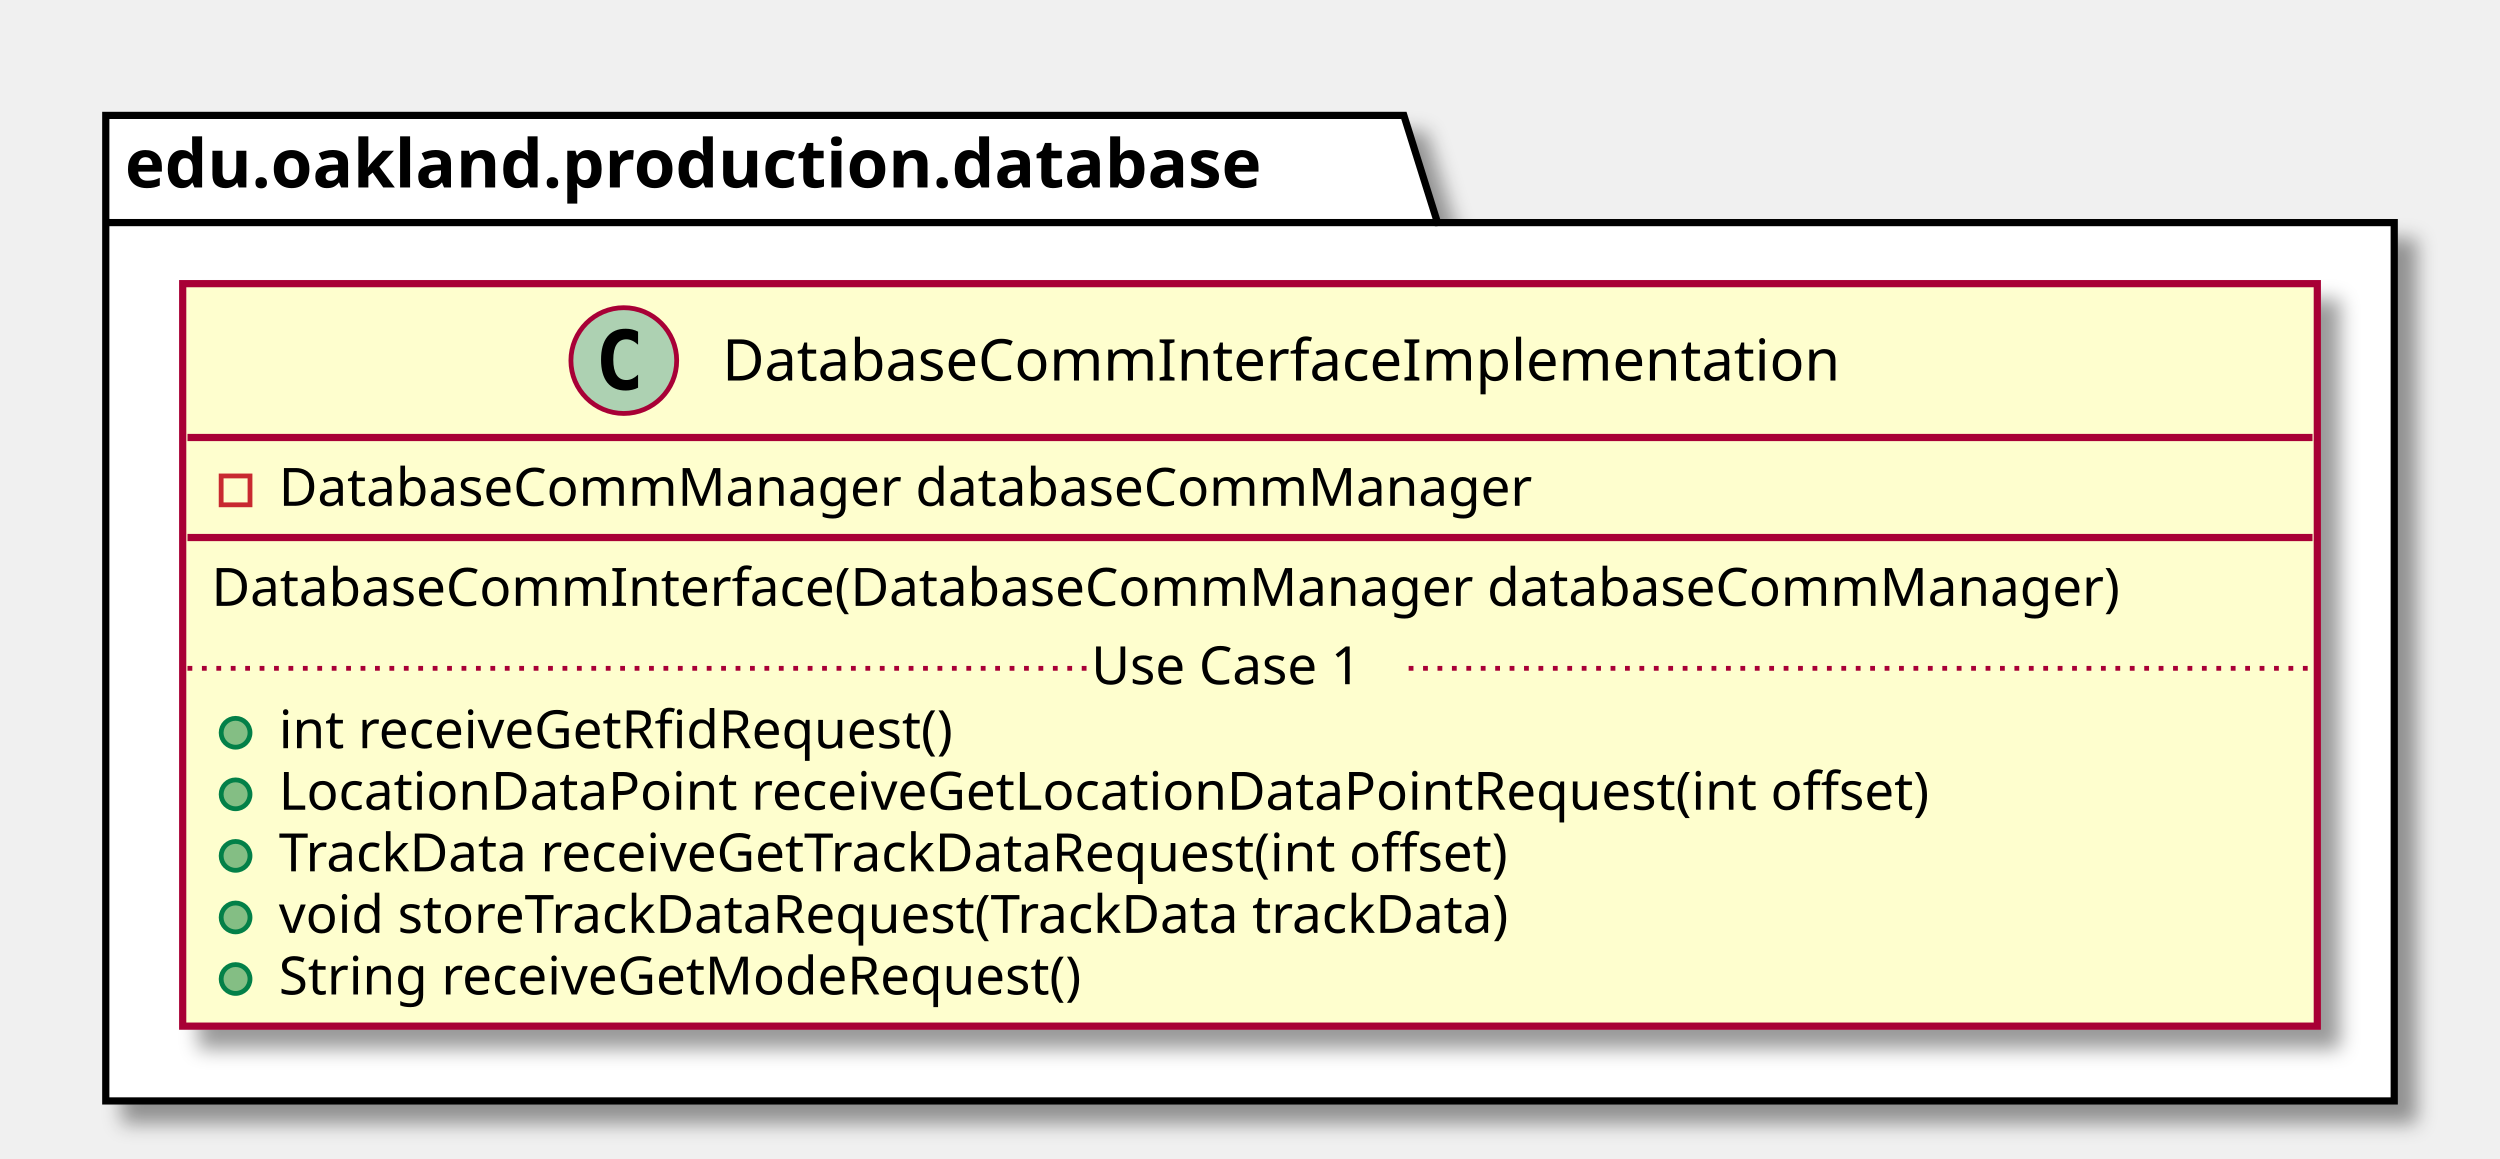
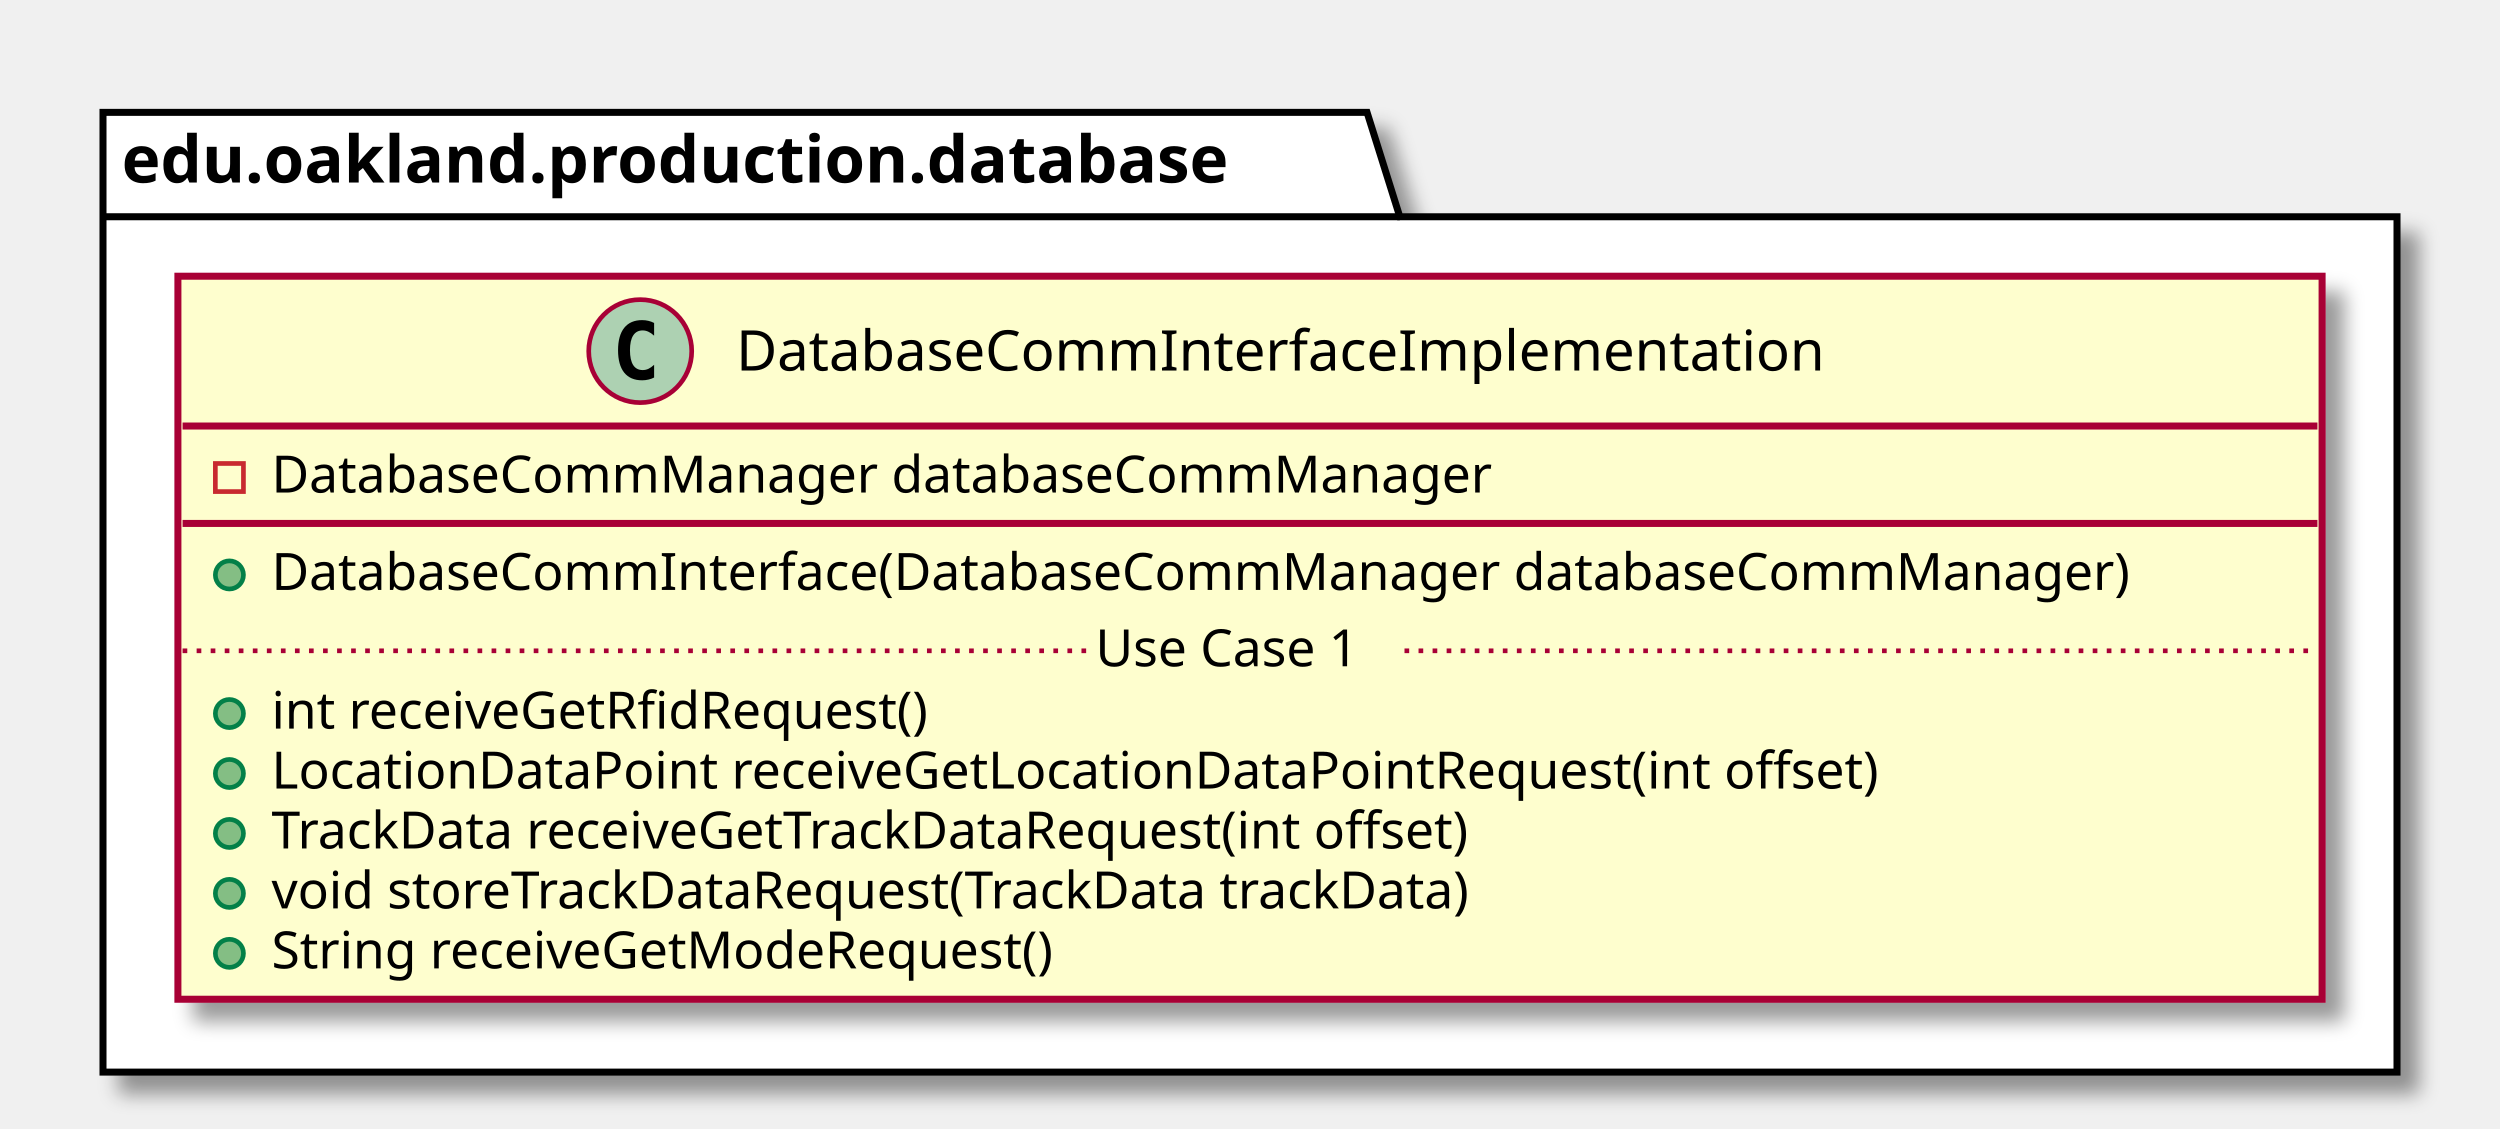
- <svg xmlns="http://www.w3.org/2000/svg" contentScriptType="application/ecmascript" contentStyleType="text/css" height="241px" preserveAspectRatio="none" style="width:520px;height:241px;" version="1.1" viewBox="0 0 520 241" width="520px" zoomAndPan="magnify">
+ <svg xmlns="http://www.w3.org/2000/svg" contentScriptType="application/ecmascript" contentStyleType="text/css" height="241px" preserveAspectRatio="none" style="width:534px;height:241px;" version="1.1" viewBox="0 0 534 241" width="534px" zoomAndPan="magnify">
  <defs>
-     <filter height="300%" id="f2f200ouut930" width="300%" x="-1" y="-1">
+     <filter height="300%" id="f8wn1dgjlinxt" width="300%" x="-1" y="-1">
      <feGaussianBlur result="blurOut" stdDeviation="2.0" />
      <feColorMatrix in="blurOut" result="blurOut2" type="matrix" values="0 0 0 0 0 0 0 0 0 0 0 0 0 0 0 0 0 0 .4 0" />
      <feOffset dx="4.0" dy="4.0" in="blurOut2" result="blurOut3" />
      <feBlend in="SourceGraphic" in2="blurOut3" mode="normal" />
    </filter>
  </defs>
  <g>
-     <polygon fill="#FFFFFF" filter="url(#f2f200ouut930)" points="22,24,292,24,299,46.297,498,46.297,498,229,22,229,22,24" style="stroke: #000000; stroke-width: 1.5;" />
+     <polygon fill="#FFFFFF" filter="url(#f8wn1dgjlinxt)" points="22,24,292,24,299,46.297,512,46.297,512,229,22,229,22,24" style="stroke: #000000; stroke-width: 1.5;" />
    <line style="stroke: #000000; stroke-width: 1.5;" x1="22" x2="299" y1="46.297" y2="46.297" />
    <text fill="#000000" font-family="sans-serif" font-size="14" font-weight="bold" lengthAdjust="spacingAndGlyphs" textLength="264" x="26" y="38.995">edu.oakland.production.database</text>
-     <rect fill="#FEFECE" filter="url(#f2f200ouut930)" height="154.438" id="DatabaseCommInterfaceImplementation" style="stroke: #A80036; stroke-width: 1.5;" width="444" x="38" y="59" />
-     <ellipse cx="129.75" cy="75" fill="#ADD1B2" rx="11" ry="11" style="stroke: #A80036; stroke-width: 1.0;" />
-     <path d="M132.719,80.641 Q132.141,80.938 131.5,81.078 Q130.859,81.234 130.156,81.234 Q127.656,81.234 126.328,79.594 Q125.016,77.938 125.016,74.812 Q125.016,71.688 126.328,70.031 Q127.656,68.375 130.156,68.375 Q130.859,68.375 131.5,68.531 Q132.156,68.688 132.719,68.984 L132.719,71.703 Q132.094,71.125 131.5,70.859 Q130.906,70.578 130.281,70.578 Q128.938,70.578 128.25,71.656 Q127.562,72.719 127.562,74.812 Q127.562,76.906 128.25,77.984 Q128.938,79.047 130.281,79.047 Q130.906,79.047 131.5,78.781 Q132.094,78.5 132.719,77.922 L132.719,80.641 Z " />
-     <text fill="#000000" font-family="sans-serif" font-size="12" lengthAdjust="spacingAndGlyphs" textLength="252" x="150.25" y="79.154">DatabaseCommInterfaceImplementation</text>
-     <line style="stroke: #A80036; stroke-width: 1.5;" x1="39" x2="481" y1="91" y2="91" />
+     <rect fill="#FEFECE" filter="url(#f8wn1dgjlinxt)" height="154.438" id="DatabaseCommInterfaceImplementation" style="stroke: #A80036; stroke-width: 1.5;" width="458" x="38" y="59" />
+     <ellipse cx="136.75" cy="75" fill="#ADD1B2" rx="11" ry="11" style="stroke: #A80036; stroke-width: 1.0;" />
+     <path d="M139.719,80.641 Q139.141,80.938 138.5,81.078 Q137.859,81.234 137.156,81.234 Q134.656,81.234 133.328,79.594 Q132.016,77.938 132.016,74.812 Q132.016,71.688 133.328,70.031 Q134.656,68.375 137.156,68.375 Q137.859,68.375 138.5,68.531 Q139.156,68.688 139.719,68.984 L139.719,71.703 Q139.094,71.125 138.5,70.859 Q137.906,70.578 137.281,70.578 Q135.938,70.578 135.25,71.656 Q134.562,72.719 134.562,74.812 Q134.562,76.906 135.25,77.984 Q135.938,79.047 137.281,79.047 Q137.906,79.047 138.5,78.781 Q139.094,78.5 139.719,77.922 L139.719,80.641 Z " />
+     <text fill="#000000" font-family="sans-serif" font-size="12" lengthAdjust="spacingAndGlyphs" textLength="252" x="157.25" y="79.154">DatabaseCommInterfaceImplementation</text>
+     <line style="stroke: #A80036; stroke-width: 1.5;" x1="39" x2="495" y1="91" y2="91" />
    <rect fill="none" height="6" style="stroke: #C82930; stroke-width: 1.0;" width="6" x="46" y="99" />
    <text fill="#000000" font-family="sans-serif" font-size="11" lengthAdjust="spacingAndGlyphs" textLength="283" x="58" y="105.21">DatabaseCommManager databaseCommManager</text>
-     <line style="stroke: #A80036; stroke-width: 1.5;" x1="39" x2="481" y1="111.805" y2="111.805" />
-     <text fill="#000000" font-family="sans-serif" font-size="11" lengthAdjust="spacingAndGlyphs" textLength="432" x="44" y="126.015">DatabaseCommInterface(DatabaseCommManager databaseCommManager)</text>
+     <line style="stroke: #A80036; stroke-width: 1.5;" x1="39" x2="495" y1="111.805" y2="111.805" />
+     <ellipse cx="49" cy="122.805" fill="#84BE84" rx="3" ry="3" style="stroke: #038048; stroke-width: 1.0;" />
+     <text fill="#000000" font-family="sans-serif" font-size="11" lengthAdjust="spacingAndGlyphs" textLength="432" x="58" y="126.015">DatabaseCommInterface(DatabaseCommManager databaseCommManager)</text>
    <ellipse cx="49" cy="152.414" fill="#84BE84" rx="3" ry="3" style="stroke: #038048; stroke-width: 1.0;" />
    <text fill="#000000" font-family="sans-serif" font-size="11" lengthAdjust="spacingAndGlyphs" textLength="154" x="58" y="155.625">int receiveGetRfidRequest()</text>
    <ellipse cx="49" cy="165.219" fill="#84BE84" rx="3" ry="3" style="stroke: #038048; stroke-width: 1.0;" />
    <text fill="#000000" font-family="sans-serif" font-size="11" lengthAdjust="spacingAndGlyphs" textLength="372" x="58" y="168.429">LocationDataPoint receiveGetLocationDataPointRequest(int offset)</text>
    <ellipse cx="49" cy="178.023" fill="#84BE84" rx="3" ry="3" style="stroke: #038048; stroke-width: 1.0;" />
    <text fill="#000000" font-family="sans-serif" font-size="11" lengthAdjust="spacingAndGlyphs" textLength="284" x="58" y="181.234">TrackData receiveGetTrackDataRequest(int offset)</text>
    <ellipse cx="49" cy="190.828" fill="#84BE84" rx="3" ry="3" style="stroke: #038048; stroke-width: 1.0;" />
    <text fill="#000000" font-family="sans-serif" font-size="11" lengthAdjust="spacingAndGlyphs" textLength="283" x="58" y="194.039">void storeTrackDataRequest(TrackData trackData)</text>
    <ellipse cx="49" cy="203.633" fill="#84BE84" rx="3" ry="3" style="stroke: #038048; stroke-width: 1.0;" />
    <text fill="#000000" font-family="sans-serif" font-size="11" lengthAdjust="spacingAndGlyphs" textLength="183" x="58" y="206.843">String receiveGetModeRequest()</text>
-     <line style="stroke: #A80036; stroke-width: 1.0; stroke-dasharray: 1.0,2.0;" x1="39" x2="227" y1="139.012" y2="139.012" />
-     <text fill="#000000" font-family="sans-serif" font-size="11" lengthAdjust="spacingAndGlyphs" textLength="66" x="227" y="142.32">Use Case 1</text>
-     <line style="stroke: #A80036; stroke-width: 1.0; stroke-dasharray: 1.0,2.0;" x1="293" x2="481" y1="139.012" y2="139.012" />
+     <line style="stroke: #A80036; stroke-width: 1.0; stroke-dasharray: 1.0,2.0;" x1="39" x2="234" y1="139.012" y2="139.012" />
+     <text fill="#000000" font-family="sans-serif" font-size="11" lengthAdjust="spacingAndGlyphs" textLength="66" x="234" y="142.32">Use Case 1</text>
+     <line style="stroke: #A80036; stroke-width: 1.0; stroke-dasharray: 1.0,2.0;" x1="300" x2="495" y1="139.012" y2="139.012" />
  </g>
</svg>
